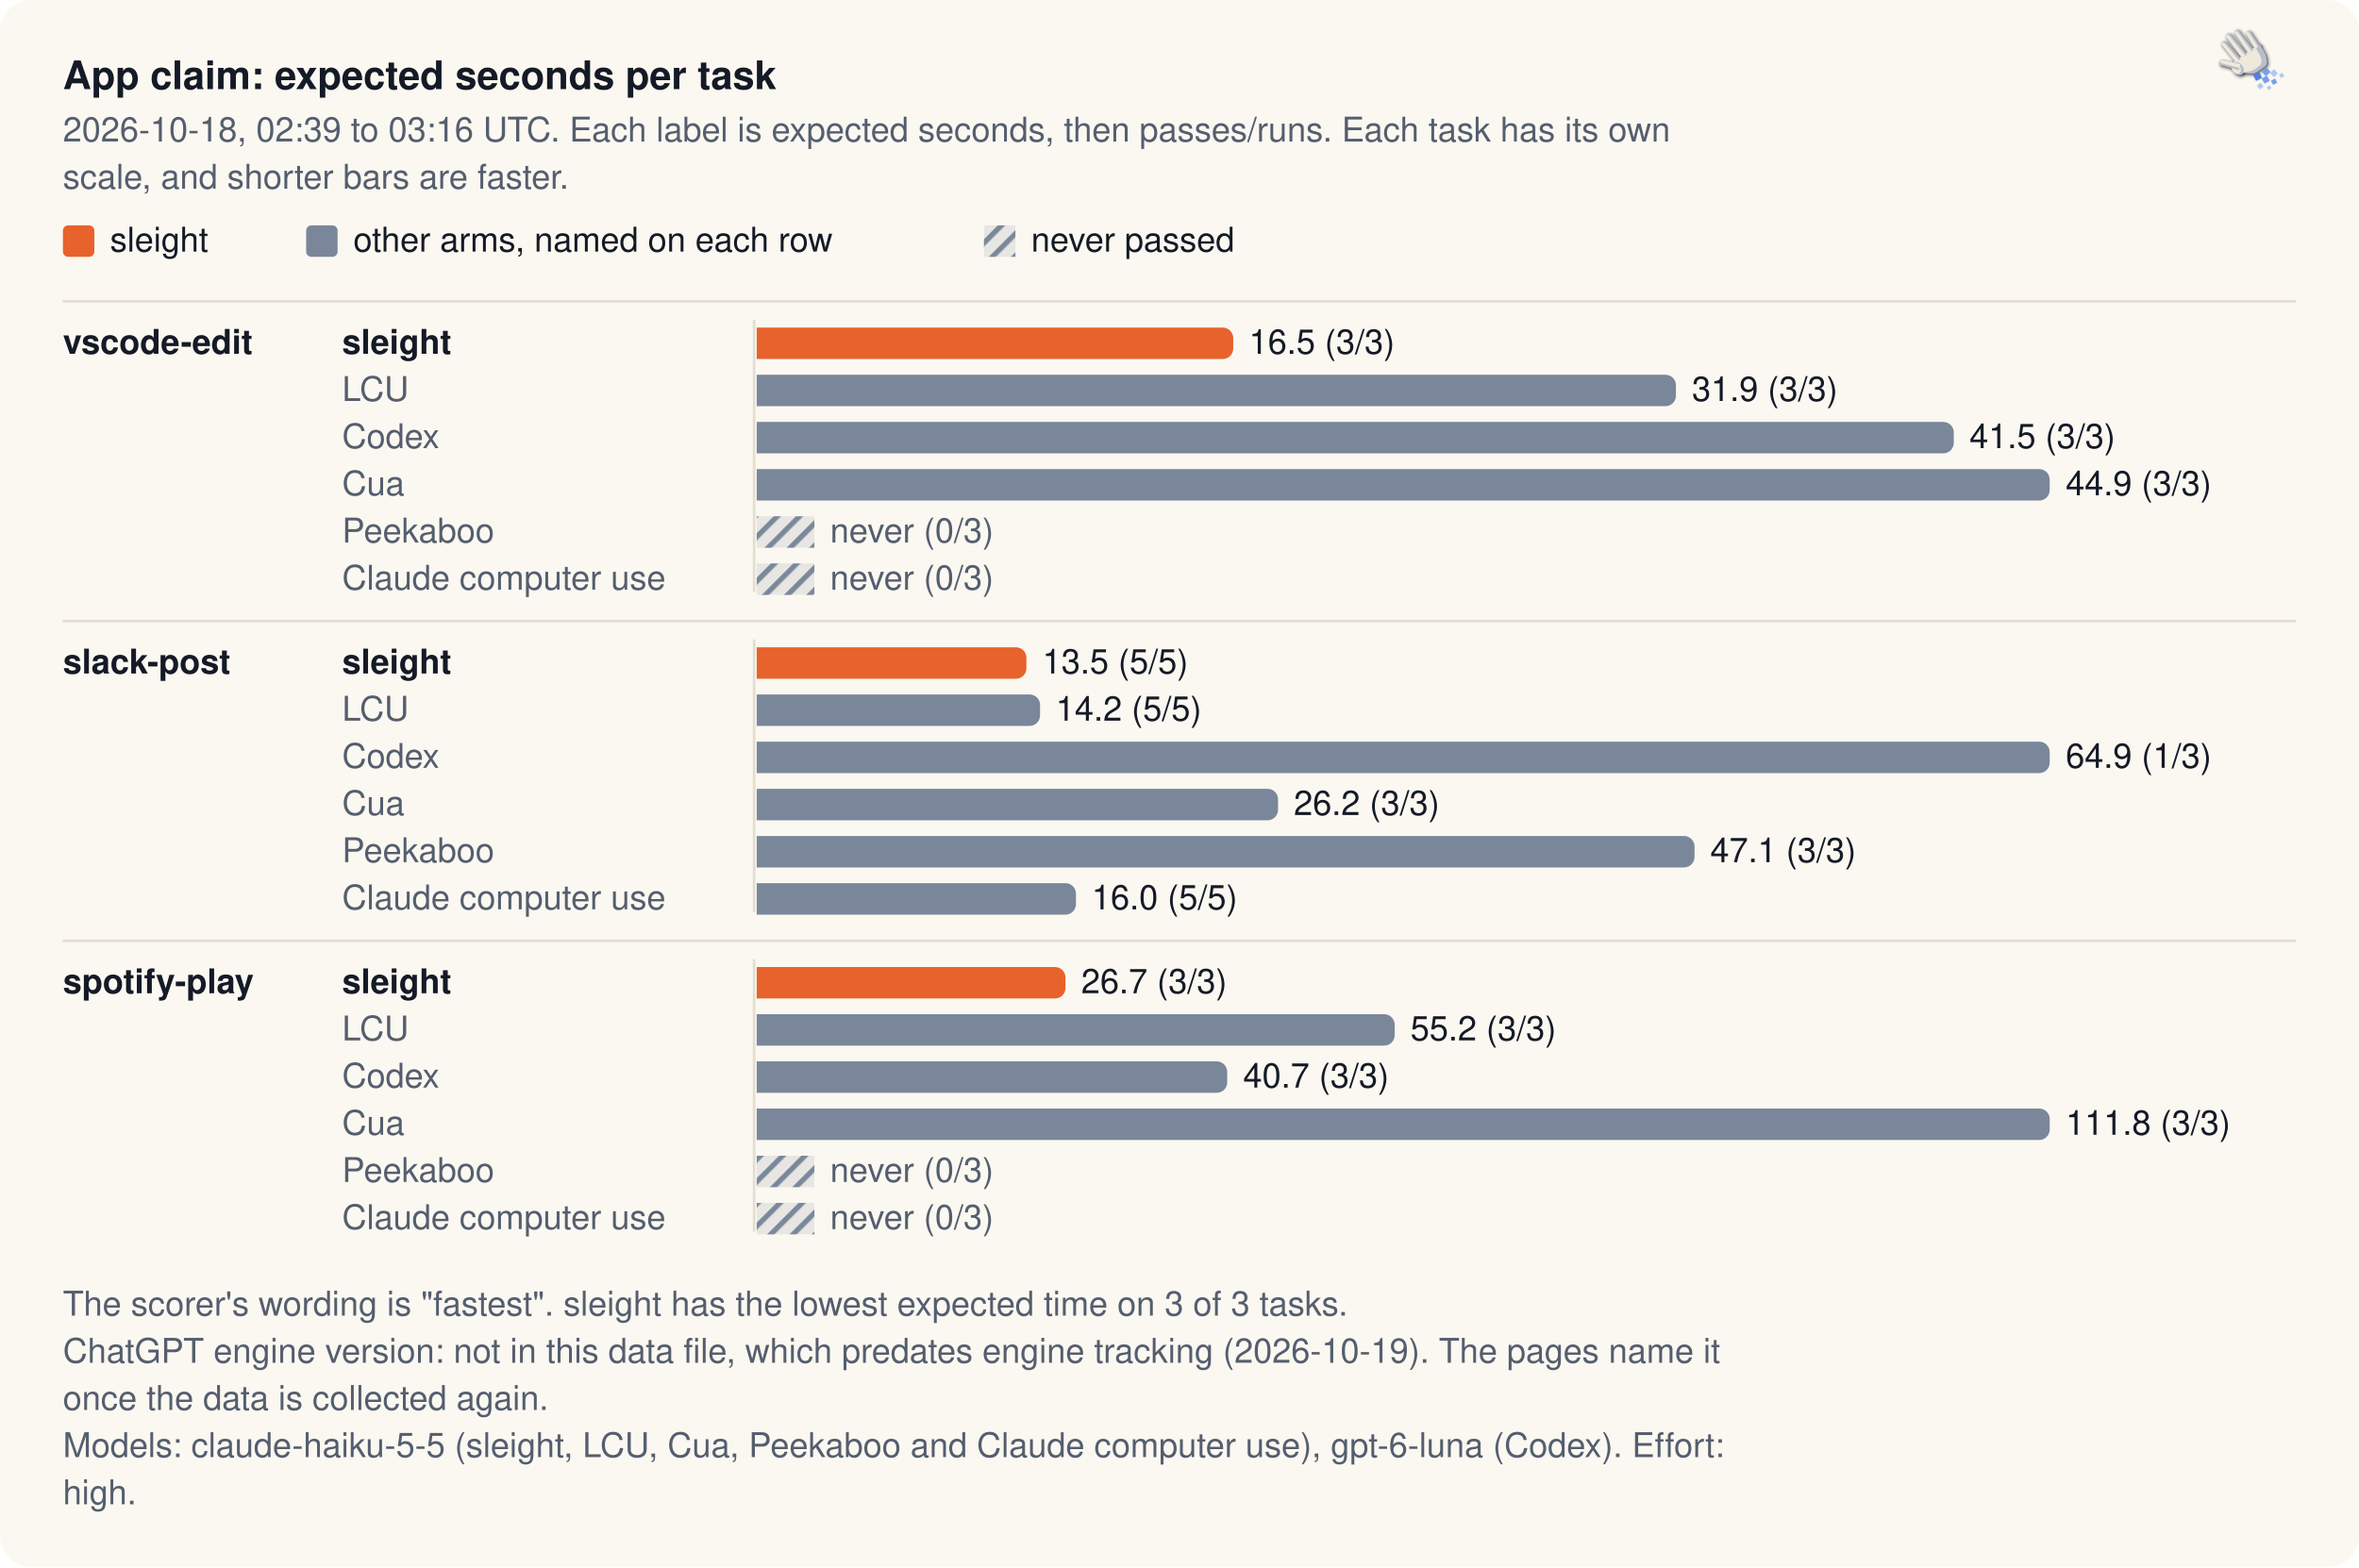
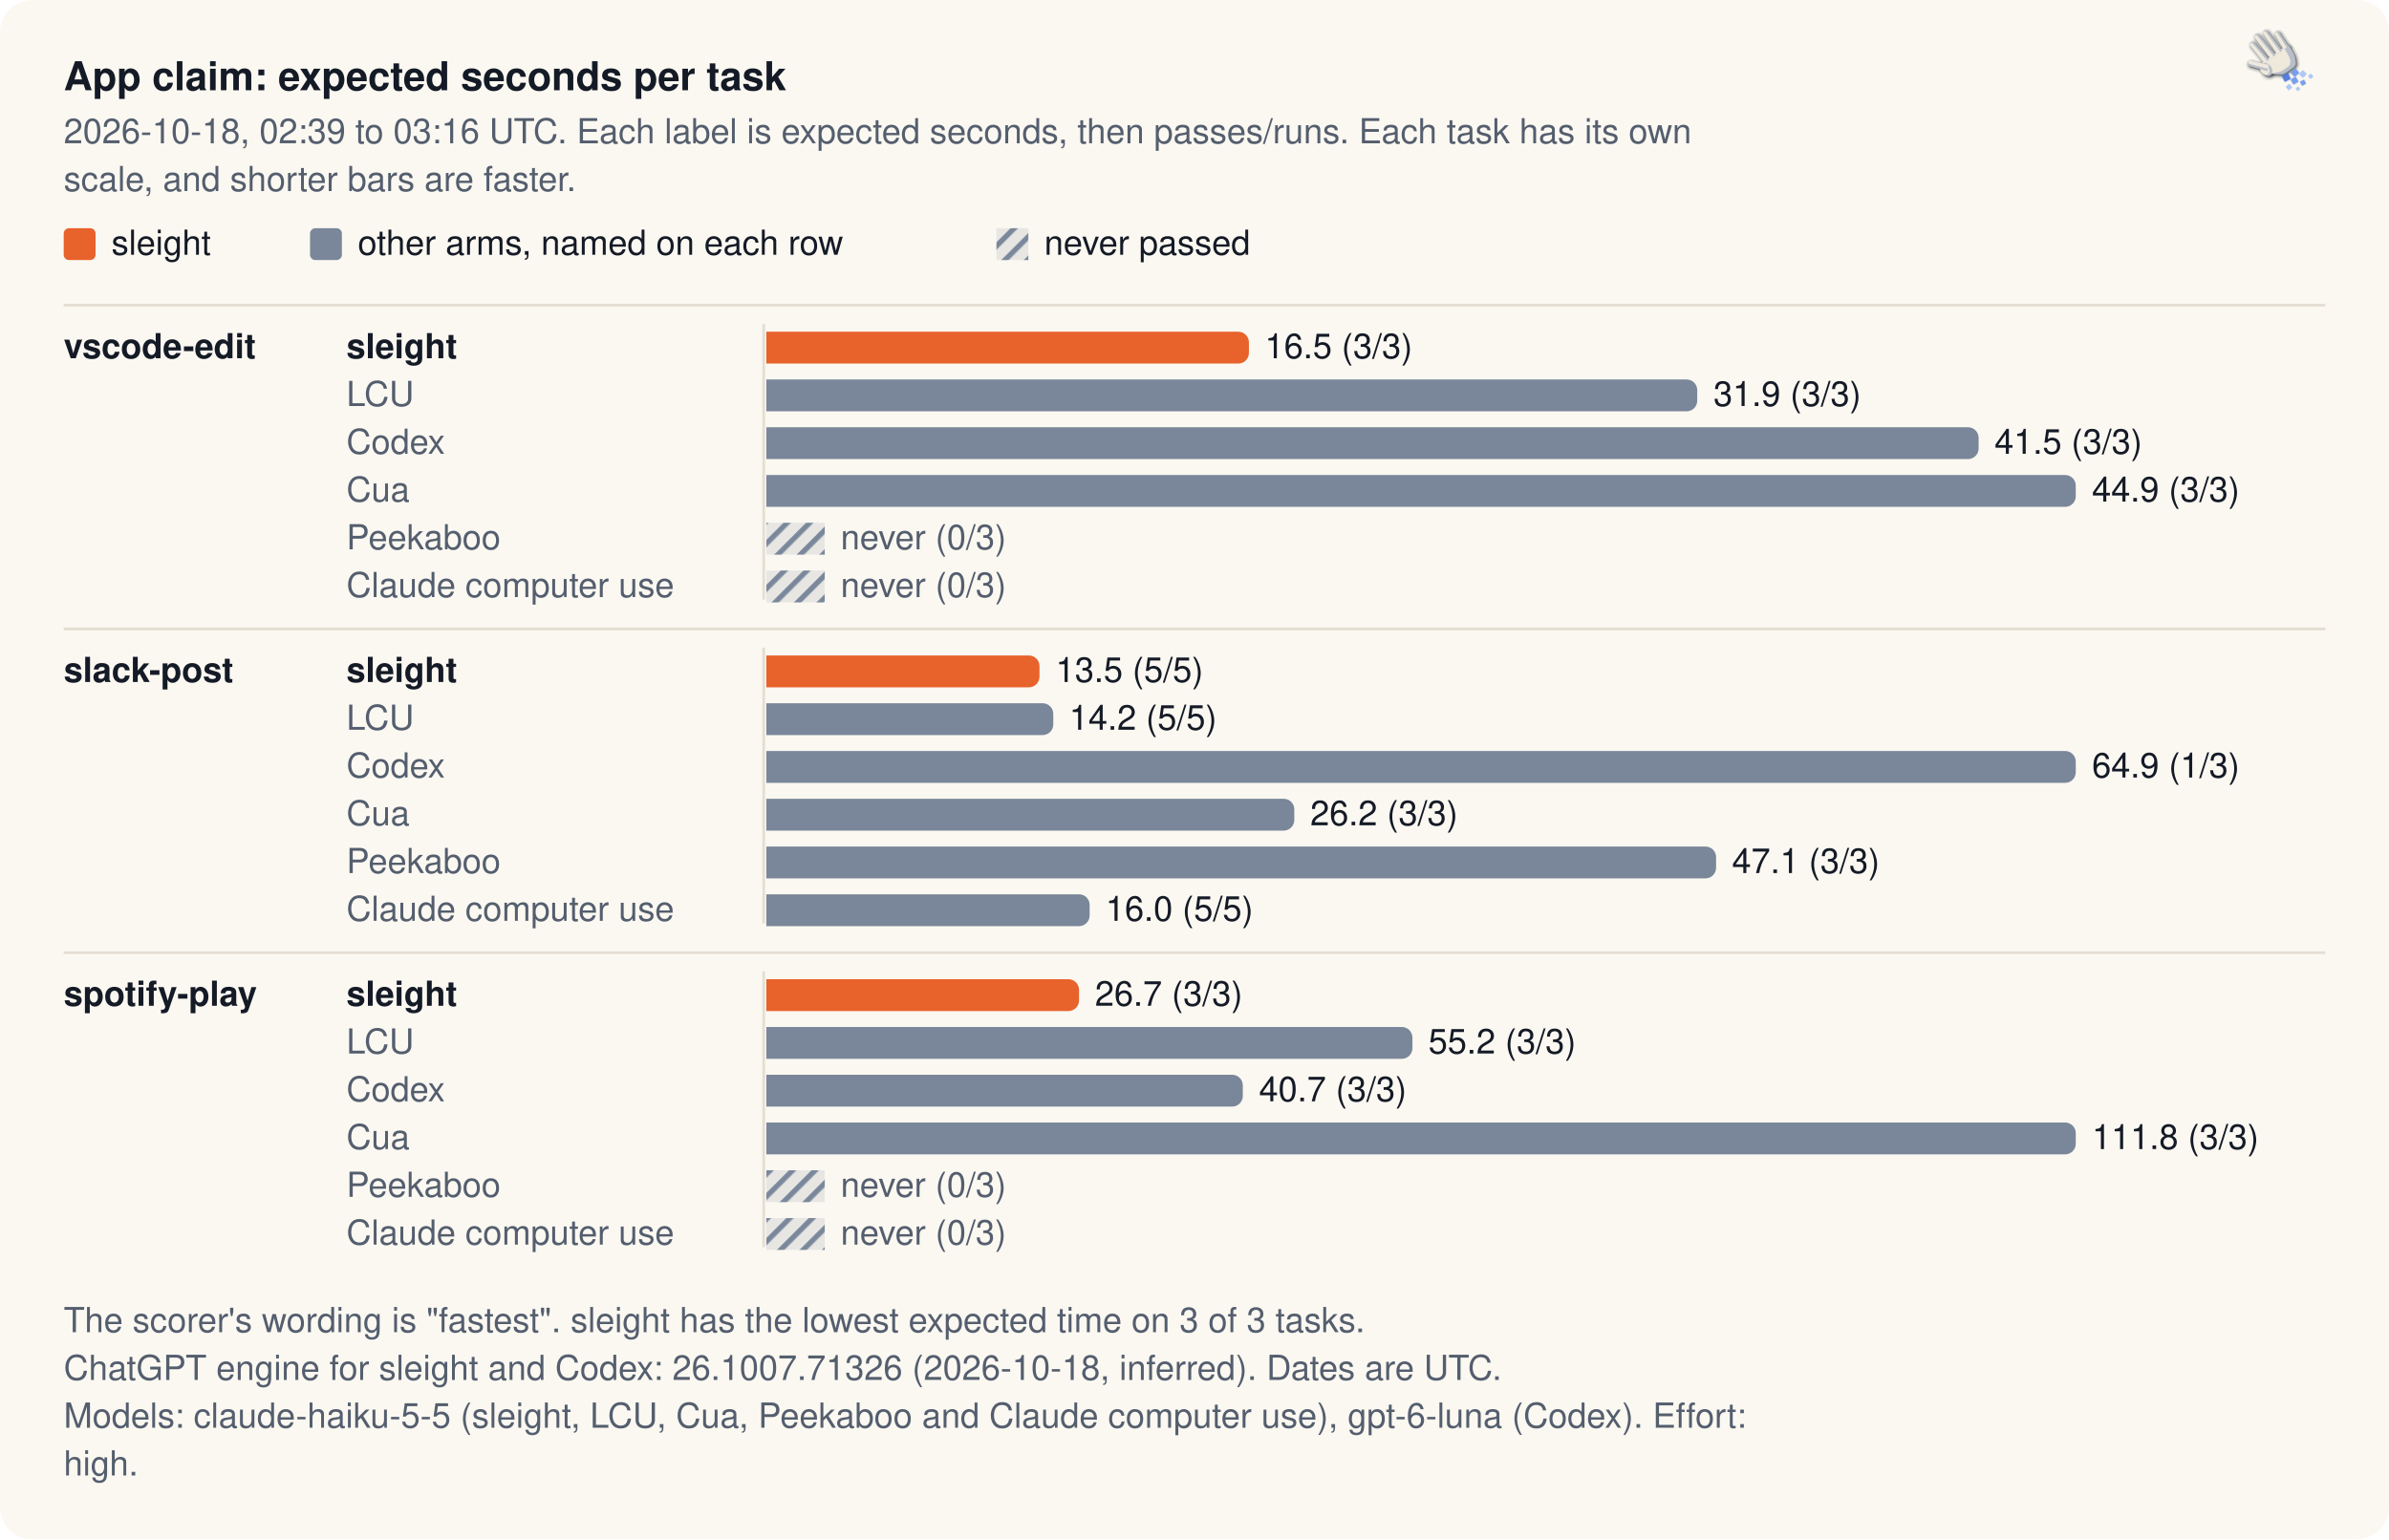
- <svg xmlns="http://www.w3.org/2000/svg" viewBox="0 0 900 598" width="900" height="598" role="img" aria-labelledby="title desc">
+ <svg xmlns="http://www.w3.org/2000/svg" viewBox="0 0 900 580" width="900" height="580" role="img" aria-labelledby="title desc">
  <style>
.bg{fill:#FBF8F1}
text{font-family:-apple-system,"Segoe UI",Helvetica,Arial,sans-serif;font-size:13px;fill:#141A26}
.t{font-size:15px;font-weight:600}
.b{font-weight:600}
.m{fill:#545E6E}
.g{stroke:#E4DED2;stroke-width:1;fill:none}
.me{fill:#E8622C}
.ot{fill:#4E79D9}
.sl{fill:#7A879A}
.hme{stroke:#E8622C}
.hot{stroke:#4E79D9}
.hsl{stroke:#7A879A}
</style>
  <defs>
    <pattern id="h-me" width="6" height="6" patternUnits="userSpaceOnUse" patternTransform="rotate(45)">
      <line class="hme" x1="1" y1="0" x2="1" y2="6" stroke-width="2" />
    </pattern>
    <pattern id="h-ot" width="6" height="6" patternUnits="userSpaceOnUse" patternTransform="rotate(45)">
      <line class="hot" x1="1" y1="0" x2="1" y2="6" stroke-width="2" />
    </pattern>
    <pattern id="h-sl" width="6" height="6" patternUnits="userSpaceOnUse" patternTransform="rotate(45)">
      <line class="hsl" x1="1" y1="0" x2="1" y2="6" stroke-width="2" />
    </pattern>
  </defs>
-   <rect class="bg" width="900" height="598" rx="12" />
+   <rect class="bg" width="900" height="580" rx="12" />
  <text x="24" y="34" class="t">App claim: expected seconds per task</text>
  <text x="24" y="54" class="m">2026-10-18, 02:39 to 03:16 UTC. Each label is expected seconds, then passes/runs. Each task has its own</text>
  <text x="24" y="72" class="m">scale, and shorter bars are faster.</text>
  <g transform="translate(840 8) scale(0.8)">
    <g transform="translate(0.6 0.6)">
      <g transform="translate(10 10) rotate(-35)">
        <g fill="#141A26" stroke="#141A26" fill-opacity="0.08" stroke-opacity="0.08" stroke-width="3" stroke-linejoin="round">
          <path d="M-2 12.39 Q-2.2 10.8 -0.6 10.8 L12.4 10.8 Q14 10.8 13.82 12.39 L13.48 15.41 Q13.3 17 12.56 18.42 L11.94 19.58 Q11.2 21 9.6 21 L5.2 21 Q3.6 21 2.35 20 L-0.15 18 Q-1.4 17 -1.6 15.41 Z" />
          <path d="M-3.8 14.6 A2.5 3.3 0 1 0 1.2 14.6 A2.5 3.3 0 1 0 -3.8 14.6 Z" />
          <path d="M0.83 13.52 L-5.04 7.13 A1.25 1.25 0 0 0 -6.93 8.76 L-1.43 15.48 Z" />
          <path d="M2.44 11.48 L1.3 1.09 A1.2 1.2 0 0 0 -1.09 1.3 L-0.44 11.72 Z" />
          <path d="M6.15 11.51 L5.17 -0.67 A1.2 1.2 0 0 0 2.77 -0.53 L3.25 11.69 Z" />
          <path d="M9.85 11.59 L9.51 0.29 A1.2 1.2 0 0 0 7.11 0.31 L6.95 11.61 Z" />
          <path d="M13.5 11.68 L13.68 3.81 A1.15 1.15 0 0 0 11.39 3.68 L10.7 11.52 Z" />
        </g>
        <g fill="#141A26" stroke="#141A26" fill-opacity="0.12" stroke-opacity="0.12" stroke-width="1.8" stroke-linejoin="round">
          <path d="M-2 12.39 Q-2.2 10.8 -0.6 10.8 L12.4 10.8 Q14 10.8 13.82 12.39 L13.48 15.41 Q13.3 17 12.56 18.42 L11.94 19.58 Q11.2 21 9.6 21 L5.2 21 Q3.6 21 2.35 20 L-0.15 18 Q-1.4 17 -1.6 15.41 Z" />
          <path d="M-3.8 14.6 A2.5 3.3 0 1 0 1.2 14.6 A2.5 3.3 0 1 0 -3.8 14.6 Z" />
          <path d="M0.83 13.52 L-5.04 7.13 A1.25 1.25 0 0 0 -6.93 8.76 L-1.43 15.48 Z" />
          <path d="M2.44 11.48 L1.3 1.09 A1.2 1.2 0 0 0 -1.09 1.3 L-0.44 11.72 Z" />
          <path d="M6.15 11.51 L5.17 -0.67 A1.2 1.2 0 0 0 2.77 -0.53 L3.25 11.69 Z" />
          <path d="M9.85 11.59 L9.51 0.29 A1.2 1.2 0 0 0 7.11 0.31 L6.95 11.61 Z" />
          <path d="M13.5 11.68 L13.68 3.81 A1.15 1.15 0 0 0 11.39 3.68 L10.7 11.52 Z" />
        </g>
        <g fill="#141A26" stroke="#141A26" fill-opacity="0.2" stroke-opacity="0.2" stroke-width="0.8" stroke-linejoin="round">
          <path d="M-2 12.39 Q-2.2 10.8 -0.6 10.8 L12.4 10.8 Q14 10.8 13.82 12.39 L13.48 15.41 Q13.3 17 12.56 18.42 L11.94 19.58 Q11.2 21 9.6 21 L5.2 21 Q3.6 21 2.35 20 L-0.15 18 Q-1.4 17 -1.6 15.41 Z" />
          <path d="M-3.8 14.6 A2.5 3.3 0 1 0 1.2 14.6 A2.5 3.3 0 1 0 -3.8 14.6 Z" />
          <path d="M0.83 13.52 L-5.04 7.13 A1.25 1.25 0 0 0 -6.93 8.76 L-1.43 15.48 Z" />
          <path d="M2.44 11.48 L1.3 1.09 A1.2 1.2 0 0 0 -1.09 1.3 L-0.44 11.72 Z" />
          <path d="M6.15 11.51 L5.17 -0.67 A1.2 1.2 0 0 0 2.77 -0.53 L3.25 11.69 Z" />
          <path d="M9.85 11.59 L9.51 0.29 A1.2 1.2 0 0 0 7.11 0.31 L6.95 11.61 Z" />
          <path d="M13.5 11.68 L13.68 3.81 A1.15 1.15 0 0 0 11.39 3.68 L10.7 11.52 Z" />
        </g>
      </g>
    </g>
    <g transform="translate(10 10) rotate(-35)">
      <rect x="-1.95" y="-1.95" width="3.9" height="3.9" rx="0.62" fill="#4E79D9" fill-opacity="0.2" transform="translate(4.2 23) rotate(8)" />
      <rect x="-1.6" y="-1.6" width="3.2" height="3.2" rx="0.51" fill="#4E79D9" fill-opacity="0.92" transform="translate(4.2 23) rotate(8)" />
      <rect x="-1.83" y="-1.83" width="3.66" height="3.66" rx="0.59" fill="#7299EA" fill-opacity="0.2" transform="translate(8.8 23.5) rotate(-6)" />
      <rect x="-1.5" y="-1.5" width="3" height="3" rx="0.48" fill="#7299EA" fill-opacity="0.92" transform="translate(8.8 23.5) rotate(-6)" />
      <rect x="-1.71" y="-1.71" width="3.42" height="3.42" rx="0.55" fill="#7299EA" fill-opacity="0.2" transform="translate(6.5 26.5) rotate(4)" />
      <rect x="-1.4" y="-1.4" width="2.8" height="2.8" rx="0.45" fill="#7299EA" fill-opacity="0.92" transform="translate(6.5 26.5) rotate(4)" />
      <rect x="-1.59" y="-1.59" width="3.17" height="3.17" rx="0.51" fill="#A9C4F5" fill-opacity="0.2" transform="translate(11.5 26.2) rotate(-11)" />
      <rect x="-1.3" y="-1.3" width="2.6" height="2.6" rx="0.42" fill="#A9C4F5" fill-opacity="0.92" transform="translate(11.5 26.2) rotate(-11)" />
      <rect x="-1.34" y="-1.34" width="2.68" height="2.68" rx="0.43" fill="#A9C4F5" fill-opacity="0.2" transform="translate(2.6 27.5) rotate(-4)" />
      <rect x="-1.1" y="-1.1" width="2.2" height="2.2" rx="0.35" fill="#A9C4F5" fill-opacity="0.92" transform="translate(2.6 27.5) rotate(-4)" />
      <rect x="-1.34" y="-1.34" width="2.68" height="2.68" rx="0.43" fill="#7299EA" fill-opacity="0.2" transform="translate(9.2 29.6) rotate(7)" />
      <rect x="-1.1" y="-1.1" width="2.2" height="2.2" rx="0.35" fill="#7299EA" fill-opacity="0.92" transform="translate(9.2 29.6) rotate(7)" />
      <rect x="-1.1" y="-1.1" width="2.2" height="2.2" rx="0.35" fill="#A9C4F5" fill-opacity="0.2" transform="translate(13.9 29.2) rotate(3)" />
      <rect x="-0.9" y="-0.9" width="1.8" height="1.8" rx="0.29" fill="#A9C4F5" fill-opacity="0.92" transform="translate(13.9 29.2) rotate(3)" />
      <rect x="-0.98" y="-0.98" width="1.95" height="1.95" rx="0.31" fill="#A9C4F5" fill-opacity="0.2" transform="translate(5.6 30.6) rotate(-8)" />
      <rect x="-0.8" y="-0.8" width="1.6" height="1.6" rx="0.26" fill="#A9C4F5" fill-opacity="0.92" transform="translate(5.6 30.6) rotate(-8)" />
    </g>
    <g transform="translate(10 10) rotate(-35)">
      <path d="M-2 12.39 Q-2.2 10.8 -0.6 10.8 L12.4 10.8 Q14 10.8 13.82 12.39 L13.48 15.41 Q13.3 17 12.56 18.42 L11.94 19.58 Q11.2 21 9.6 21 L5.2 21 Q3.6 21 2.35 20 L-0.15 18 Q-1.4 17 -1.6 15.41 Z" fill="#B9BFC9" />
      <path d="M-2.02 12.19 Q-2.2 10.8 -0.8 10.8 L10 10.8 Q11.4 10.8 11.24 12.19 L10.86 15.61 Q10.7 17 9.89 18.14 L9.81 18.26 Q9 19.4 7.6 19.4 L5 19.4 Q3.6 19.4 2.34 18.79 L-0.14 17.61 Q-1.4 17 -1.58 15.61 Z" fill="#EFE9DC" />
      <path d="M-3.8 14.6 A2.5 3.3 0 1 0 1.2 14.6 A2.5 3.3 0 1 0 -3.8 14.6 Z" fill="#B9BFC9" />
      <path d="M-4 14 A2 2.8 0 1 0 0 14 A2 2.8 0 1 0 -4 14 Z" fill="#EFE9DC" />
      <path d="M0.83 13.52 L-5.04 7.13 A1.25 1.25 0 0 0 -6.93 8.76 L-1.43 15.48 Z" fill="#B9BFC9" />
      <path d="M0.83 13.51 L-5.21 6.91 A0.78 0.78 0 0 0 -6.38 7.93 L-0.57 14.74 Z" fill="#EFE9DC" />
      <path d="M2.44 11.48 L1.3 1.09 A1.2 1.2 0 0 0 -1.09 1.3 L-0.44 11.72 Z" fill="#B9BFC9" />
      <path d="M1.35 11.58 L0.36 0.91 A0.74 0.74 0 0 0 -1.12 1.03 L-0.45 11.72 Z" fill="#EFE9DC" />
      <path d="M6.15 11.51 L5.17 -0.67 A1.2 1.2 0 0 0 2.77 -0.53 L3.25 11.69 Z" fill="#B9BFC9" />
      <path d="M5.05 11.59 L4.24 -0.88 A0.74 0.74 0 0 0 2.75 -0.8 L3.25 11.68 Z" fill="#EFE9DC" />
      <path d="M9.85 11.59 L9.51 0.29 A1.2 1.2 0 0 0 7.11 0.31 L6.95 11.61 Z" fill="#B9BFC9" />
      <path d="M8.75 11.6 L8.59 0.04 A0.74 0.74 0 0 0 7.1 0.04 L6.95 11.6 Z" fill="#EFE9DC" />
      <path d="M13.5 11.68 L13.68 3.81 A1.15 1.15 0 0 0 11.39 3.68 L10.7 11.52 Z" fill="#B9BFC9" />
      <path d="M12.43 11.63 L12.82 3.52 A0.71 0.71 0 0 0 11.39 3.42 L10.7 11.51 Z" fill="#EFE9DC" />
    </g>
  </g>
  <rect class="me" x="24" y="86" width="12" height="12" rx="2" />
  <text x="42" y="96">sleight</text>
  <rect class="sl" x="116.8" y="86" width="12" height="12" rx="2" />
  <text x="134.8" y="96">other arms, named on each row</text>
  <rect class="sl" fill-opacity="0.16" x="375.4" y="86" width="12" height="12" />
  <rect fill="url(#h-sl)" x="375.4" y="86" width="12" height="12" />
  <text x="393.4" y="96">never passed</text>
  <line class="g" x1="24" y1="115" x2="876" y2="115" />
  <text x="24" y="135" class="b">vscode-edit</text>
  <line class="g" x1="287.7" y1="122" x2="287.7" y2="226" />
  <text x="130.5" y="135" class="b">sleight</text>
  <path class="me" d="M288.7 125h177.8a4 4 0 0 1 4 4v4a4 4 0 0 1 -4 4h-177.8z" />
  <text x="476.5" y="135" data-task="vscode-edit" data-arm="sleight" data-kind="cell" data-section="main">16.5 (3/3)</text>
  <text x="130.5" y="153" class="m">LCU</text>
  <path class="sl" d="M288.7 143h346.7a4 4 0 0 1 4 4v4a4 4 0 0 1 -4 4h-346.7z" />
  <text x="645.5" y="153" data-task="vscode-edit" data-arm="lcu" data-kind="cell" data-section="main">31.9 (3/3)</text>
  <text x="130.5" y="171" class="m">Codex</text>
  <path class="sl" d="M288.7 161h452.7a4 4 0 0 1 4 4v4a4 4 0 0 1 -4 4h-452.7z" />
  <text x="751.4" y="171" data-task="vscode-edit" data-arm="codex" data-kind="cell" data-section="main">41.5 (3/3)</text>
  <text x="130.5" y="189" class="m">Cua</text>
  <path class="sl" d="M288.7 179h489.3a4 4 0 0 1 4 4v4a4 4 0 0 1 -4 4h-489.3z" />
  <text x="788.1" y="189" data-task="vscode-edit" data-arm="cua" data-kind="cell" data-section="main">44.9 (3/3)</text>
  <text x="130.5" y="207" class="m">Peekaboo</text>
  <rect class="sl" fill-opacity="0.16" x="288.7" y="197" width="22" height="12" />
  <rect fill="url(#h-sl)" x="288.7" y="197" width="22" height="12" />
  <text x="316.7" y="207" class="m" data-task="vscode-edit" data-arm="peekaboo" data-kind="cell" data-section="main">never (0/3)</text>
  <text x="130.5" y="225" class="m">Claude computer use</text>
  <rect class="sl" fill-opacity="0.16" x="288.7" y="215" width="22" height="12" />
  <rect fill="url(#h-sl)" x="288.7" y="215" width="22" height="12" />
  <text x="316.7" y="225" class="m" data-task="vscode-edit" data-arm="claude-cu" data-kind="cell" data-section="main">never (0/3)</text>
  <line class="g" x1="24" y1="237" x2="876" y2="237" />
  <text x="24" y="257" class="b">slack-post</text>
  <line class="g" x1="287.7" y1="244" x2="287.7" y2="348" />
  <text x="130.5" y="257" class="b">sleight</text>
  <path class="me" d="M288.7 247h98.9a4 4 0 0 1 4 4v4a4 4 0 0 1 -4 4h-98.9z" />
  <text x="397.7" y="257" data-task="slack-post" data-arm="sleight" data-kind="cell" data-section="main">13.5 (5/5)</text>
  <text x="130.5" y="275" class="m">LCU</text>
  <path class="sl" d="M288.7 265h104.1a4 4 0 0 1 4 4v4a4 4 0 0 1 -4 4h-104.1z" />
  <text x="402.8" y="275" data-task="slack-post" data-arm="lcu" data-kind="cell" data-section="main">14.2 (5/5)</text>
  <text x="130.5" y="293" class="m">Codex</text>
  <path class="sl" d="M288.7 283h489.3a4 4 0 0 1 4 4v4a4 4 0 0 1 -4 4h-489.3z" />
  <text x="788.1" y="293" data-task="slack-post" data-arm="codex" data-kind="cell" data-section="main">64.9 (1/3)</text>
  <text x="130.5" y="311" class="m">Cua</text>
  <path class="sl" d="M288.7 301h194.9a4 4 0 0 1 4 4v4a4 4 0 0 1 -4 4h-194.9z" />
  <text x="493.6" y="311" data-task="slack-post" data-arm="cua" data-kind="cell" data-section="main">26.2 (3/3)</text>
  <text x="130.5" y="329" class="m">Peekaboo</text>
  <path class="sl" d="M288.7 319h353.8a4 4 0 0 1 4 4v4a4 4 0 0 1 -4 4h-353.8z" />
  <text x="652.5" y="329" data-task="slack-post" data-arm="peekaboo" data-kind="cell" data-section="main">47.1 (3/3)</text>
  <text x="130.5" y="347" class="m">Claude computer use</text>
  <path class="sl" d="M288.7 337h117.8a4 4 0 0 1 4 4v4a4 4 0 0 1 -4 4h-117.8z" />
  <text x="416.5" y="347" data-task="slack-post" data-arm="claude-cu" data-kind="cell" data-section="main">16.0 (5/5)</text>
  <line class="g" x1="24" y1="359" x2="876" y2="359" />
  <text x="24" y="379" class="b">spotify-play</text>
  <line class="g" x1="287.7" y1="366" x2="287.7" y2="470" />
  <text x="130.5" y="379" class="b">sleight</text>
  <path class="me" d="M288.7 369h113.8a4 4 0 0 1 4 4v4a4 4 0 0 1 -4 4h-113.8z" />
  <text x="412.5" y="379" data-task="spotify-play" data-arm="sleight" data-kind="cell" data-section="main">26.7 (3/3)</text>
  <text x="130.5" y="397" class="m">LCU</text>
  <path class="sl" d="M288.7 387h239.4a4 4 0 0 1 4 4v4a4 4 0 0 1 -4 4h-239.4z" />
  <text x="538.1" y="397" data-task="spotify-play" data-arm="lcu" data-kind="cell" data-section="main">55.2 (3/3)</text>
  <text x="130.5" y="415" class="m">Codex</text>
  <path class="sl" d="M288.7 405h175.5a4 4 0 0 1 4 4v4a4 4 0 0 1 -4 4h-175.5z" />
  <text x="474.3" y="415" data-task="spotify-play" data-arm="codex" data-kind="cell" data-section="main">40.7 (3/3)</text>
  <text x="130.5" y="433" class="m">Cua</text>
  <path class="sl" d="M288.7 423h489.3a4 4 0 0 1 4 4v4a4 4 0 0 1 -4 4h-489.3z" />
  <text x="788.1" y="433" data-task="spotify-play" data-arm="cua" data-kind="cell" data-section="main">111.8 (3/3)</text>
  <text x="130.5" y="451" class="m">Peekaboo</text>
  <rect class="sl" fill-opacity="0.16" x="288.7" y="441" width="22" height="12" />
  <rect fill="url(#h-sl)" x="288.7" y="441" width="22" height="12" />
  <text x="316.7" y="451" class="m" data-task="spotify-play" data-arm="peekaboo" data-kind="cell" data-section="main">never (0/3)</text>
  <text x="130.5" y="469" class="m">Claude computer use</text>
  <rect class="sl" fill-opacity="0.16" x="288.7" y="459" width="22" height="12" />
  <rect fill="url(#h-sl)" x="288.7" y="459" width="22" height="12" />
  <text x="316.7" y="469" class="m" data-task="spotify-play" data-arm="claude-cu" data-kind="cell" data-section="main">never (0/3)</text>
  <text x="24" y="502" class="m">The scorer's wording is "fastest". sleight has the lowest expected time on 3 of 3 tasks.</text>
-   <text x="24" y="520" class="m">ChatGPT engine version: not in this data file, which predates engine tracking (2026-10-19). The pages name it</text>
-   <text x="24" y="538" class="m">once the data is collected again.</text>
-   <text x="24" y="556" class="m">Models: claude-haiku-5-5 (sleight, LCU, Cua, Peekaboo and Claude computer use), gpt-6-luna (Codex). Effort:</text>
-   <text x="24" y="574" class="m">high.</text>
+   <text x="24" y="520" class="m">ChatGPT engine for sleight and Codex: 26.1007.71326 (2026-10-18, inferred). Dates are UTC.</text>
+   <text x="24" y="538" class="m">Models: claude-haiku-5-5 (sleight, LCU, Cua, Peekaboo and Claude computer use), gpt-6-luna (Codex). Effort:</text>
+   <text x="24" y="556" class="m">high.</text>
</svg>
